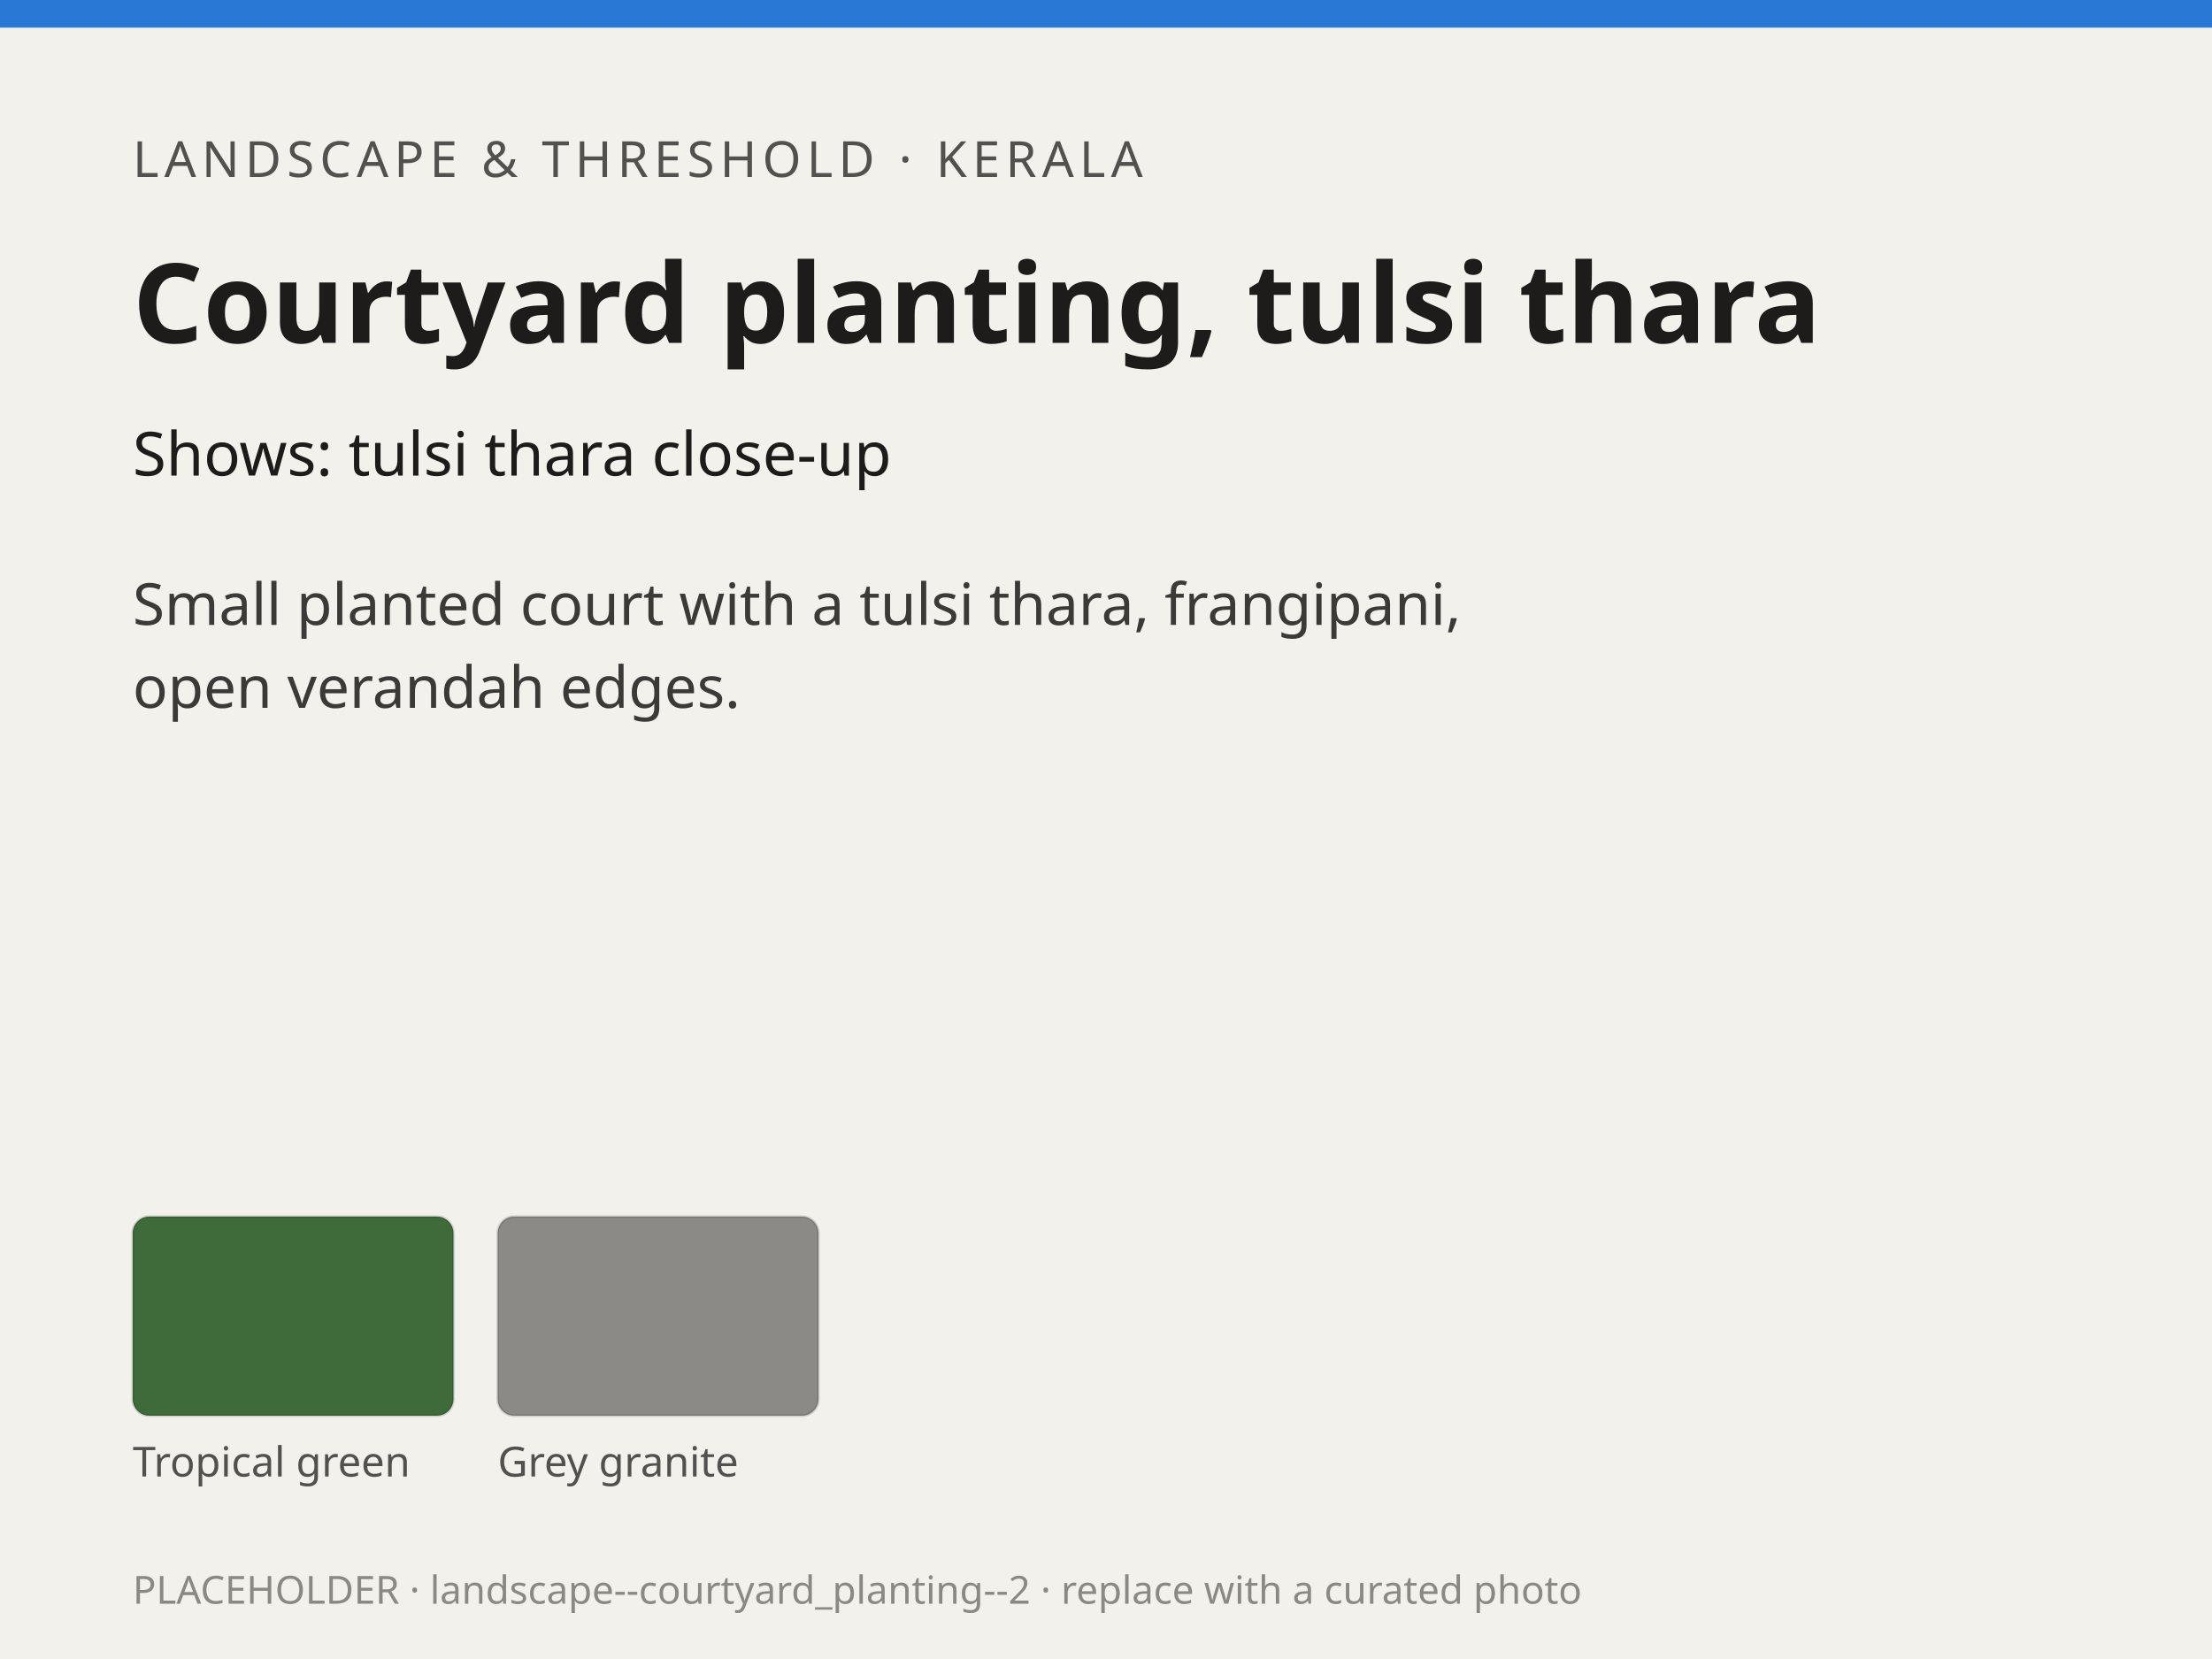
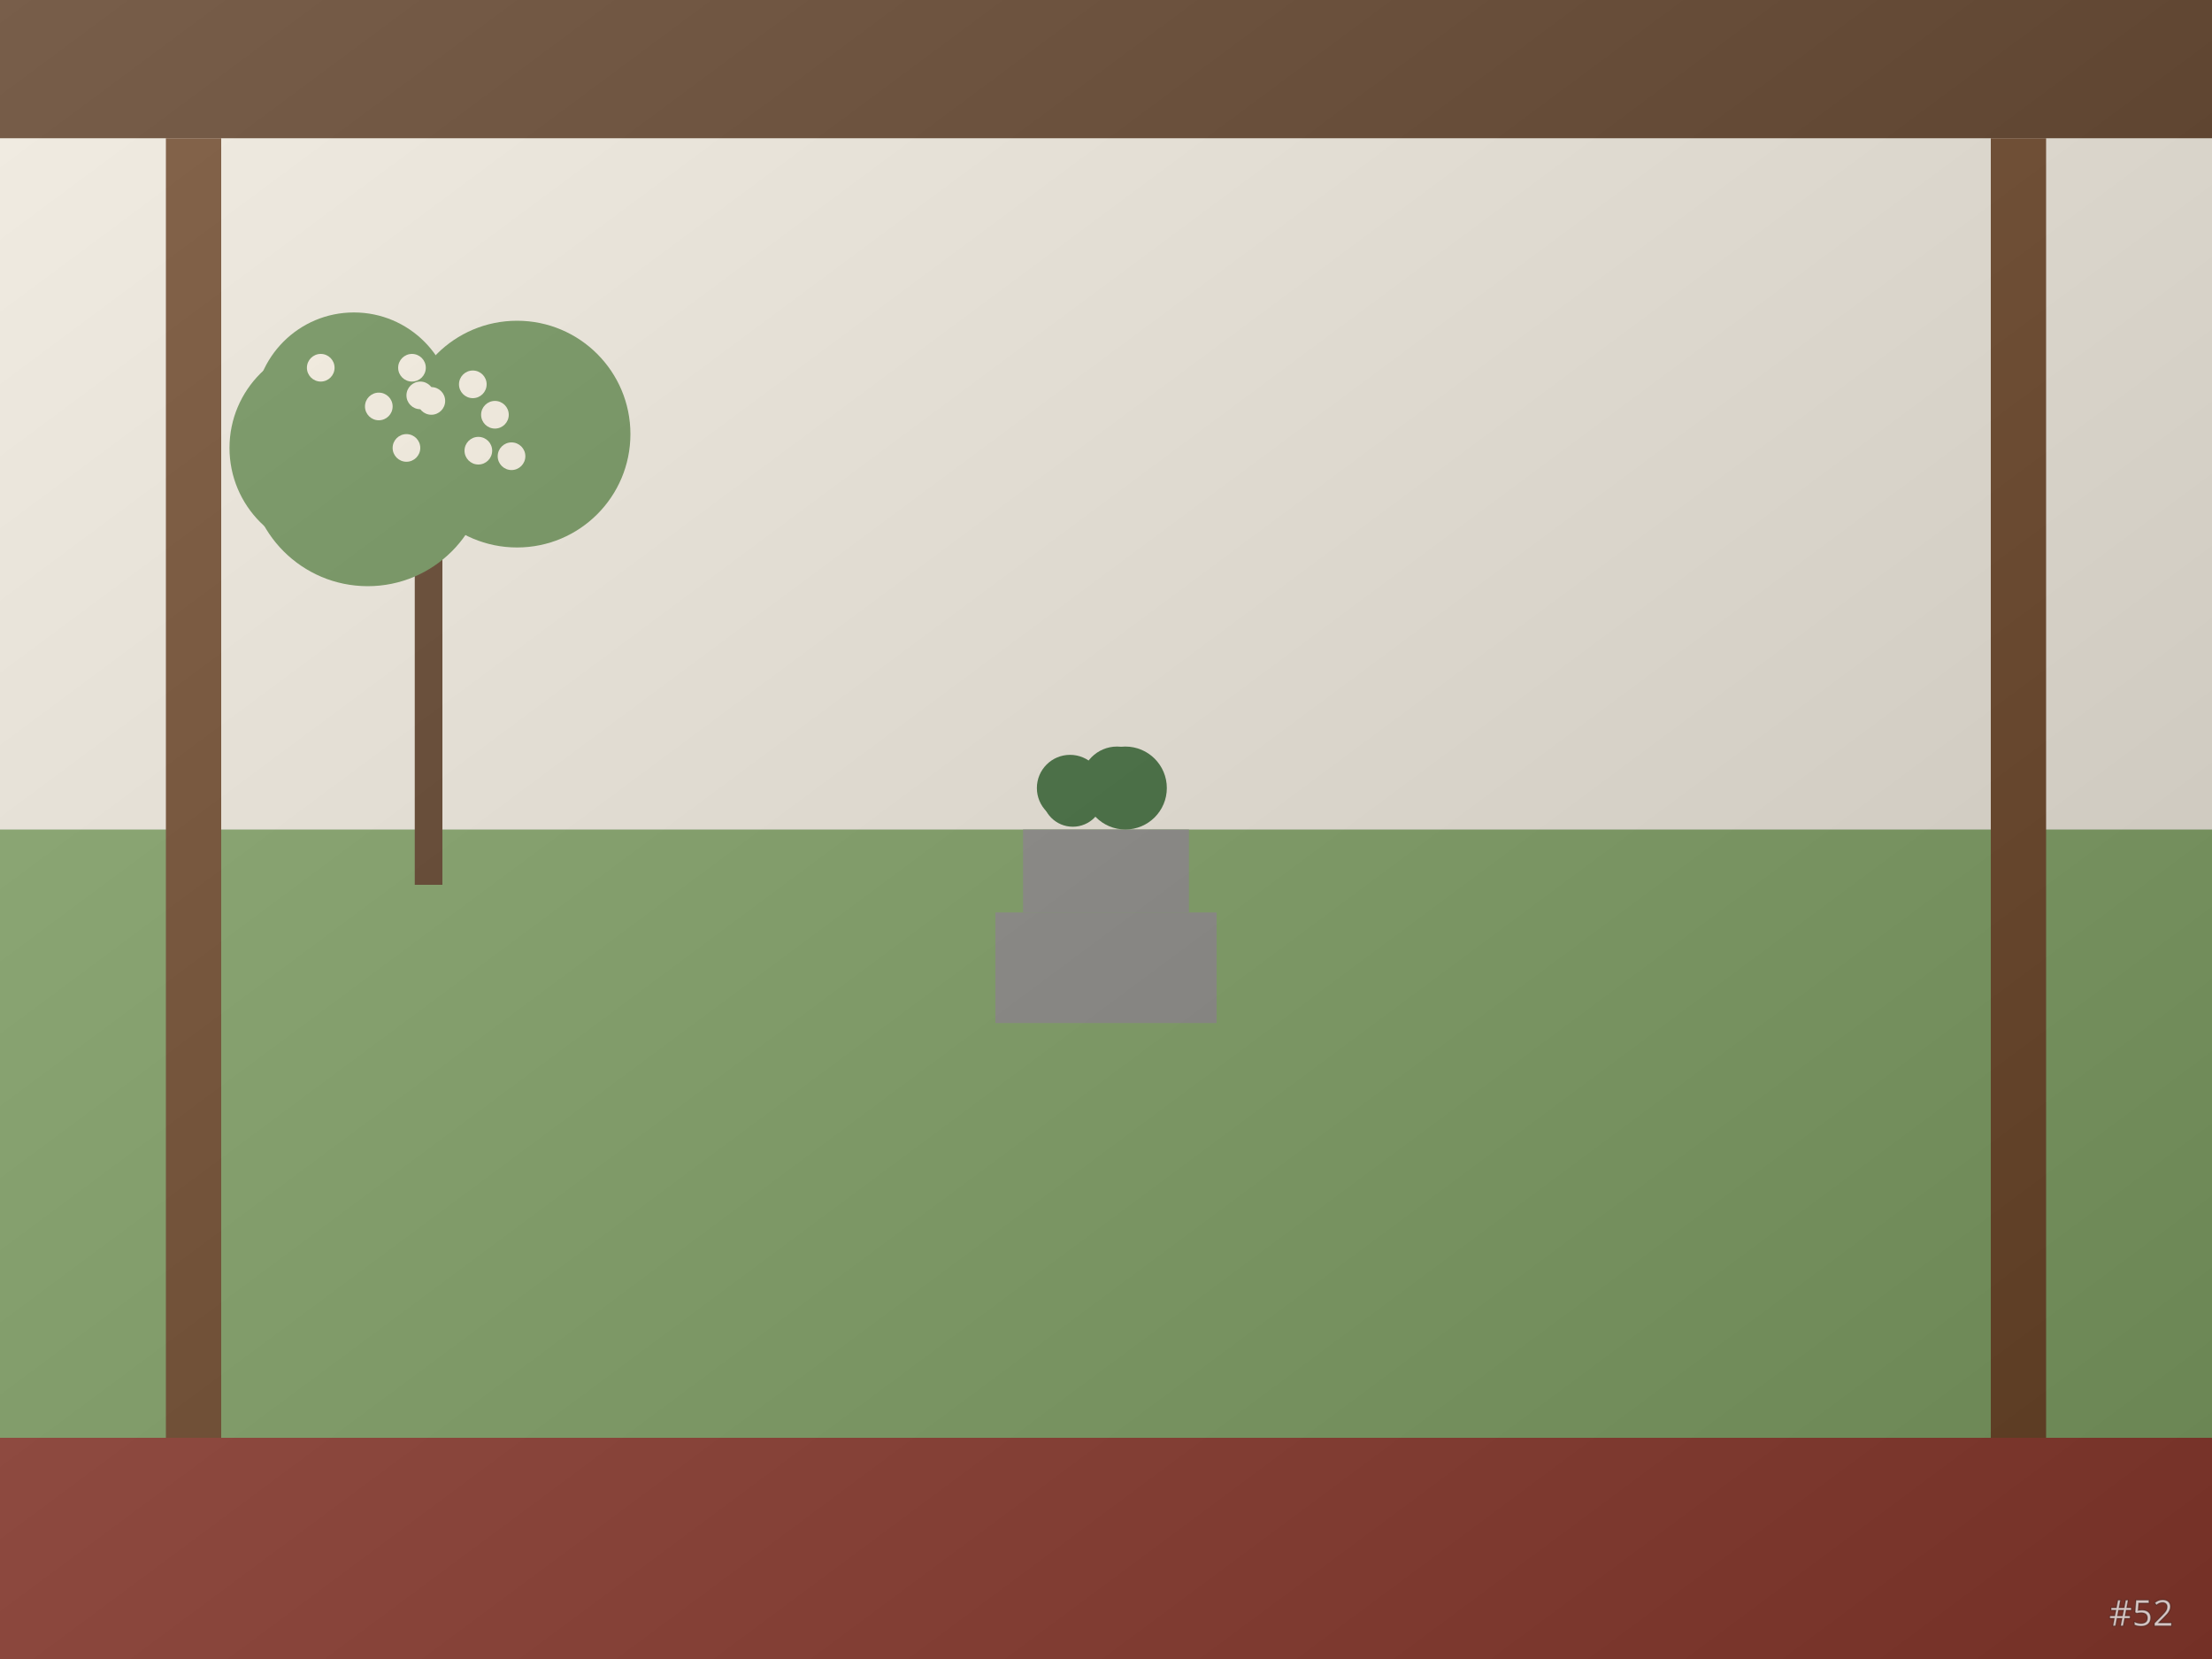
- <svg xmlns="http://www.w3.org/2000/svg" viewBox="0 0 800 600" width="800" height="600" font-family="system-ui, sans-serif">
-   <rect width="800" height="600" fill="#f3f1ec" />
-   <rect width="800" height="10" fill="#2a78d6" />
-   <text x="48" y="64" font-size="18" fill="#52514e" letter-spacing="2">LANDSCAPE &amp; THRESHOLD · KERALA</text>
-   <text x="48" y="124" font-size="40" font-weight="600" fill="#1d1c1a">Courtyard planting, tulsi thara</text>
-   <text x="48" y="172" font-size="22" fill="#1d1c1a">Shows: tulsi thara close-up</text>
-   <text x="48" y="226" font-size="21" fill="#3b3a37">
-     <tspan x="48" dy="0">Small planted court with a tulsi thara, frangipani,</tspan>
-     <tspan x="48" dy="30">open verandah edges.</tspan>
-   </text>
-   <rect x="48" y="440" width="116" height="72" rx="6" fill="#3f6b3a" stroke="#0002" />
-   <text x="48" y="534" font-size="15" fill="#52514e">Tropical green</text>
-   <rect x="180" y="440" width="116" height="72" rx="6" fill="#8b8a86" stroke="#0002" />
-   <text x="180" y="534" font-size="15" fill="#52514e">Grey granite</text>
-   <text x="48" y="580" font-size="14" fill="#8a8984">PLACEHOLDER · landscape--courtyard_planting--2 · replace with a curated photo</text>
+ <svg xmlns="http://www.w3.org/2000/svg" viewBox="0 0 800 600" width="800" height="600">
+   <defs>
+     <linearGradient id="light" x1="0" y1="0" x2="1" y2="1">
+       <stop offset="0" stop-color="#fff" stop-opacity=".18" />
+       <stop offset="1" stop-color="#000" stop-opacity=".18" />
+     </linearGradient>
+   </defs>
+   <rect x="0" y="0" width="800" height="300" fill="#efe9dd" />
+   <rect x="0" y="300" width="800" height="300" fill="#7fa063" />
+   <rect x="360" y="330" width="80" height="40" fill="#8b8a86" />
+   <rect x="370" y="300" width="60" height="30" fill="#8b8a86" />
+   <circle cx="404" cy="283" r="13" fill="#3f6b3a" />
+   <circle cx="387" cy="285" r="12" fill="#3f6b3a" />
+   <circle cx="388" cy="288" r="11" fill="#3f6b3a" />
+   <circle cx="407" cy="285" r="15" fill="#3f6b3a" />
+   <rect x="150" y="180" width="10" height="140" fill="#5a3a22" />
+   <circle cx="128" cy="149" r="36" fill="#6b8f55" />
+   <circle cx="187" cy="157" r="41" fill="#6b8f55" />
+   <circle cx="121" cy="162" r="38" fill="#6b8f55" />
+   <circle cx="133" cy="169" r="43" fill="#6b8f55" />
+   <circle cx="147" cy="162" r="5" fill="#f6efe0" />
+   <circle cx="185" cy="165" r="5" fill="#f6efe0" />
+   <circle cx="152" cy="143" r="5" fill="#f6efe0" />
+   <circle cx="156" cy="145" r="5" fill="#f6efe0" />
+   <circle cx="173" cy="163" r="5" fill="#f6efe0" />
+   <circle cx="116" cy="133" r="5" fill="#f6efe0" />
+   <circle cx="137" cy="147" r="5" fill="#f6efe0" />
+   <circle cx="149" cy="133" r="5" fill="#f6efe0" />
+   <circle cx="179" cy="150" r="5" fill="#f6efe0" />
+   <circle cx="171" cy="139" r="5" fill="#f6efe0" />
+   <rect x="0" y="520" width="800" height="80" fill="#8e3b2e" />
+   <rect x="0" y="0" width="800" height="50" fill="#5a3a22" />
+   <rect x="60" y="50" width="20" height="470" fill="#6b4426" />
+   <rect x="720" y="50" width="20" height="470" fill="#6b4426" />
+   <rect width="800" height="600" fill="url(#light)" />
+   <text x="786" y="588" font-family="system-ui, sans-serif" font-size="13" fill="#ffffff" fill-opacity=".75" text-anchor="end" stroke="#000" stroke-opacity=".25" stroke-width=".5">#52</text>
</svg>
